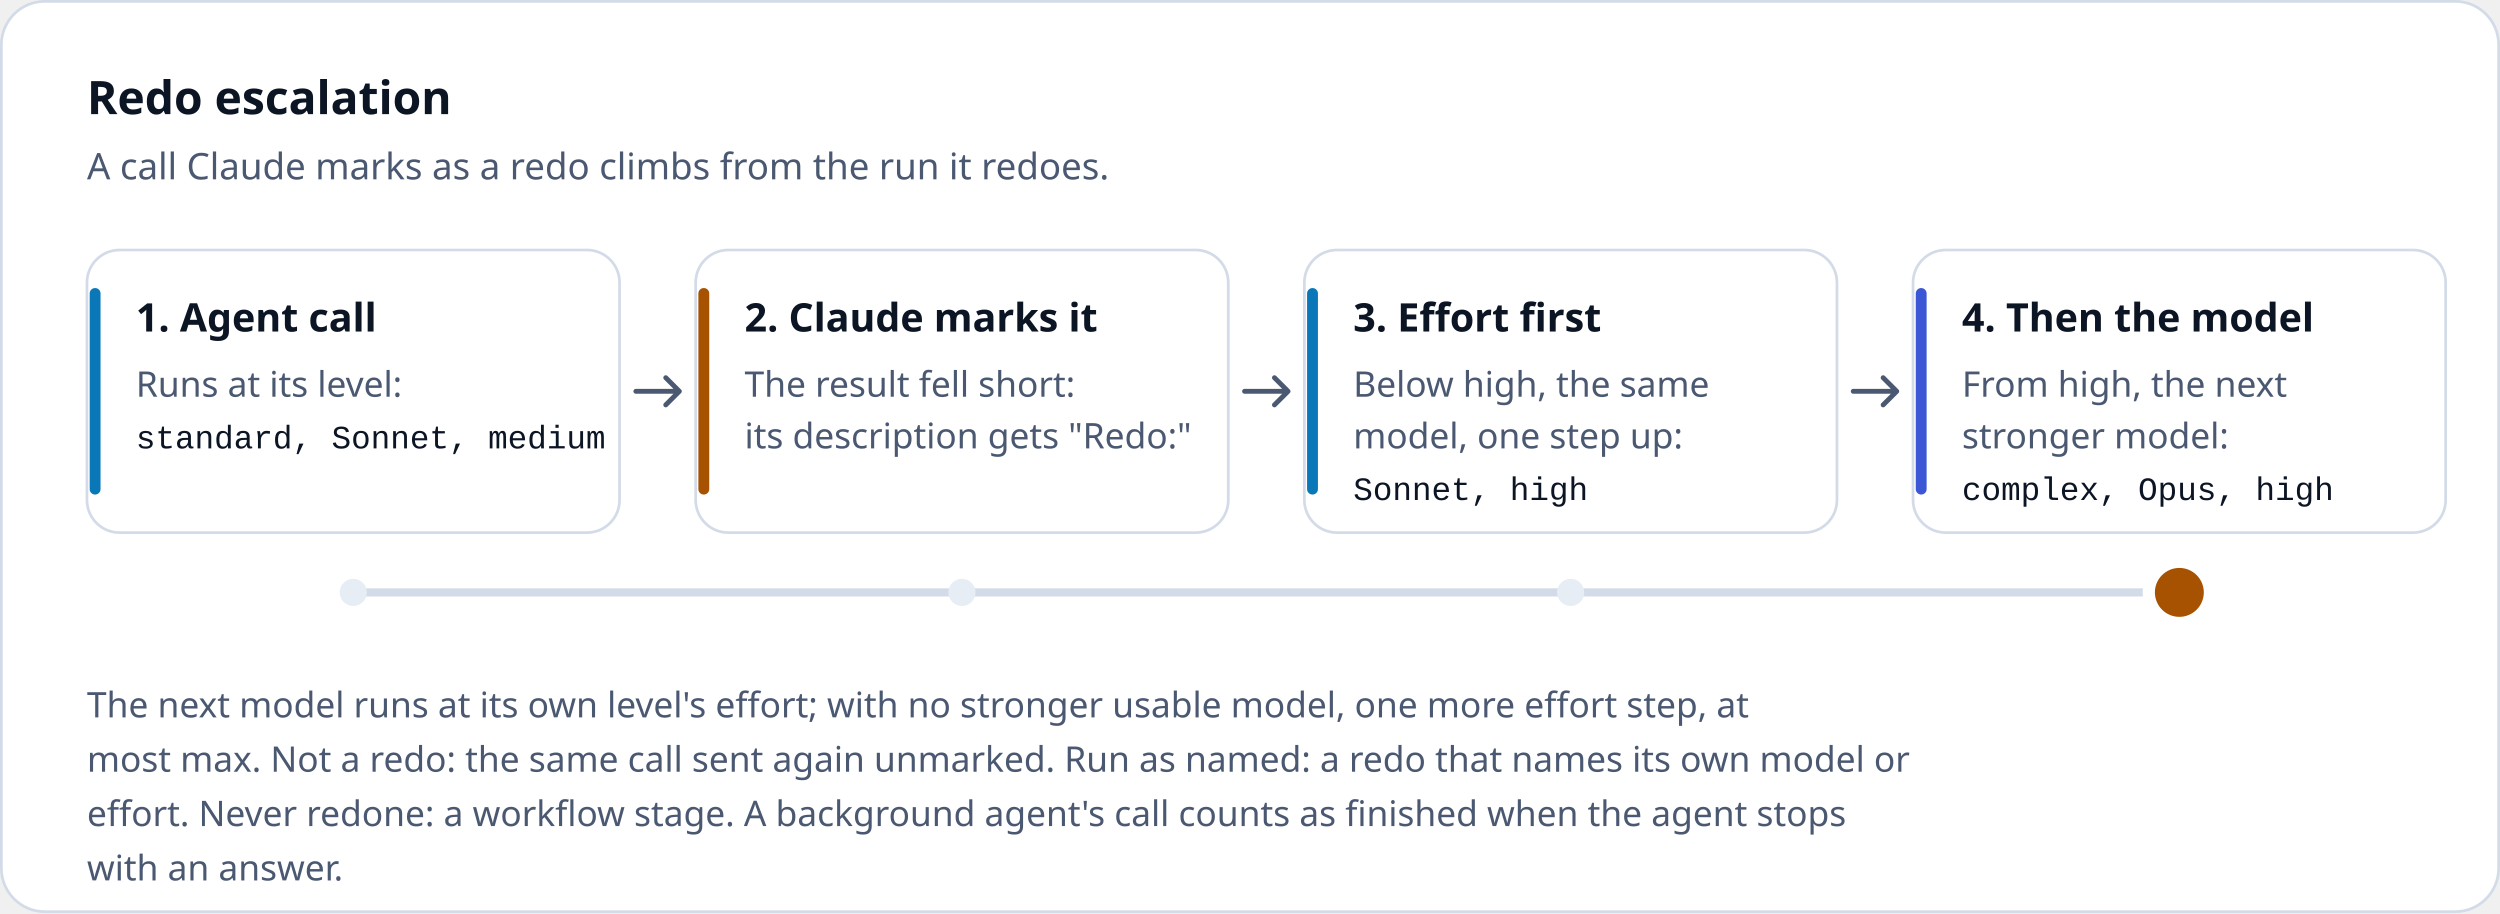
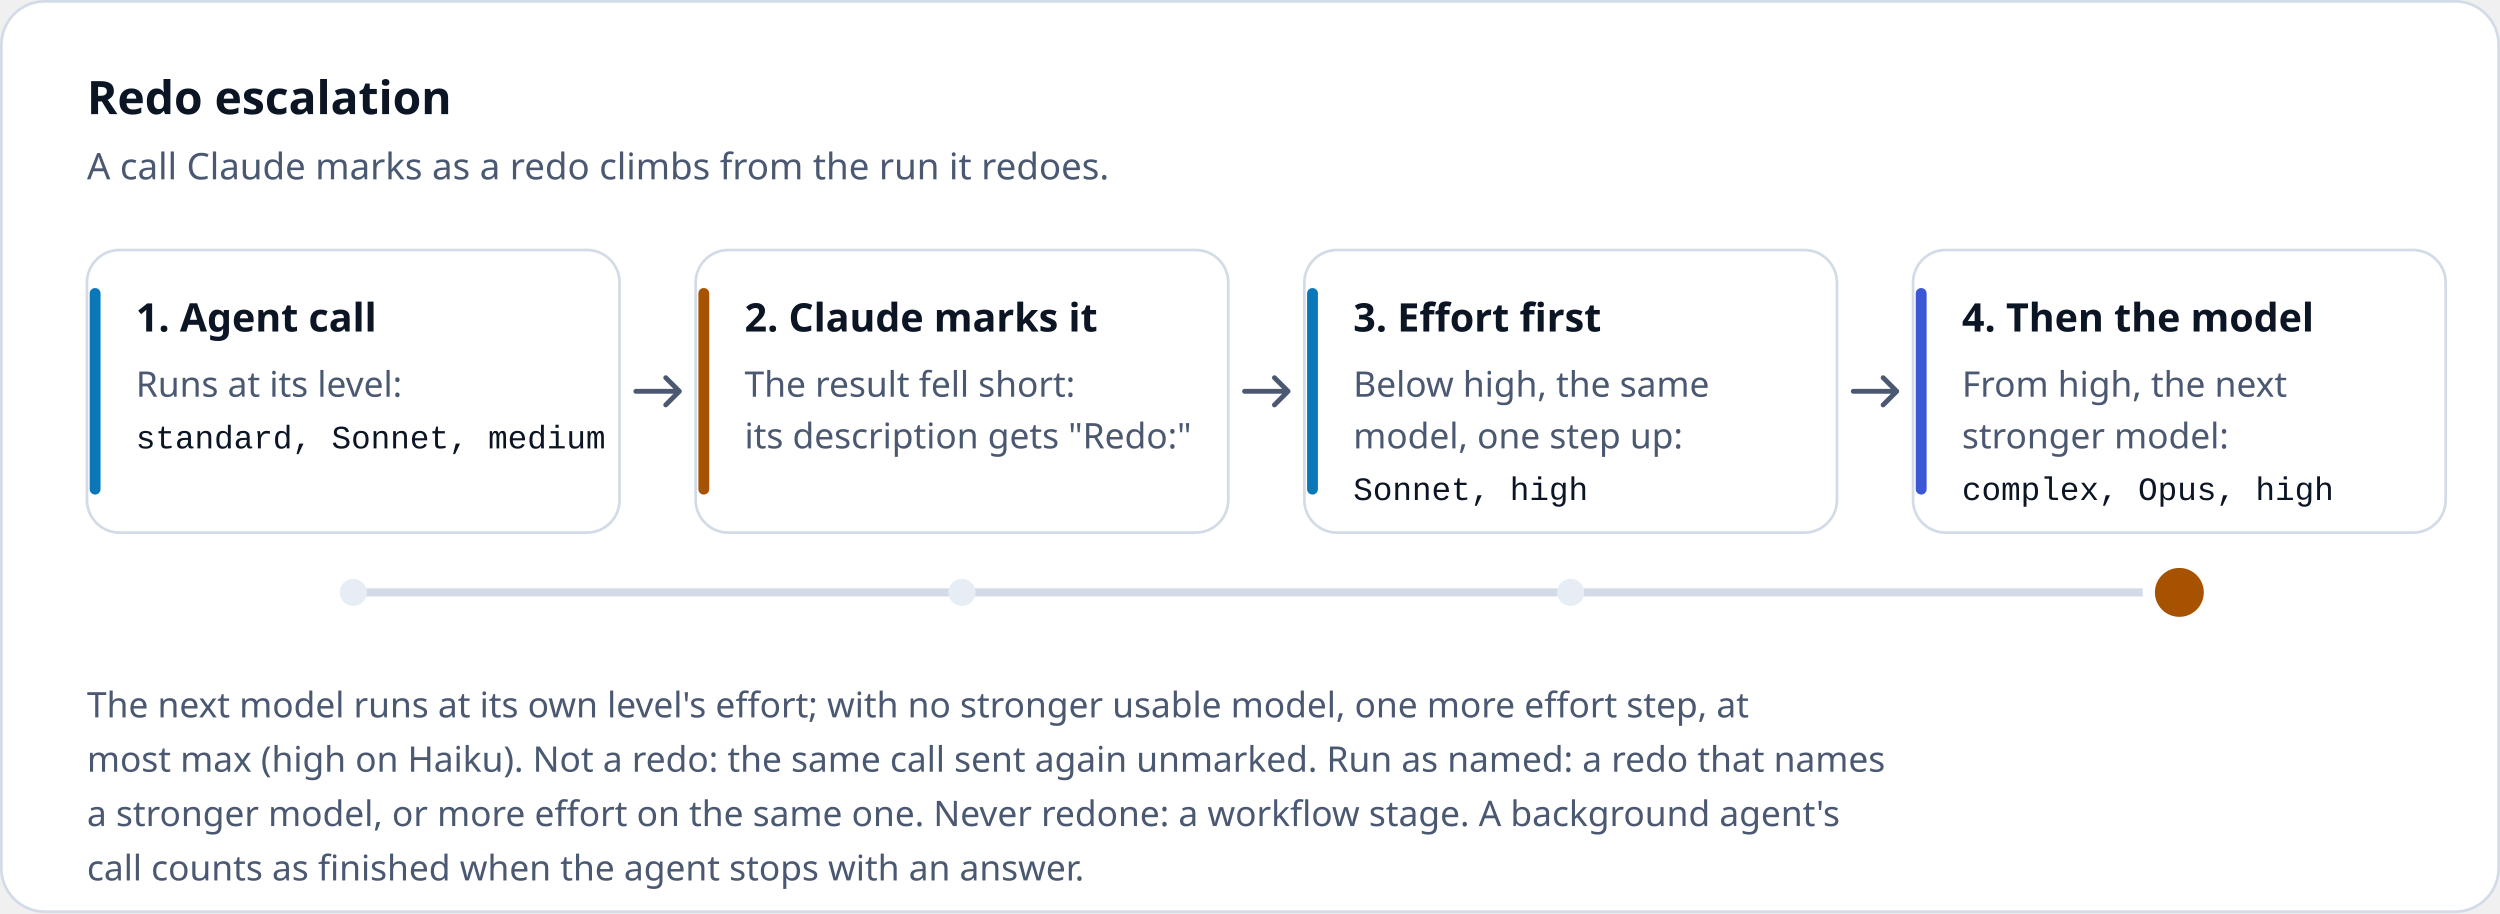
<svg xmlns="http://www.w3.org/2000/svg" viewBox="0 0 920 336" width="920" height="336" role="img" aria-label="A call runs at its level, for example standard on Sonnet at medium effort. When its result falls short, Claude marks a redo by starting the call's description with Redo. Below high effort, the redo runs the same model one effort step up, Sonnet at high. From high, the next redo runs the next stronger model at its own level's effort, complex on Opus at high.">
  <style>text{font-family:-apple-system, BlinkMacSystemFont, "Segoe UI", "Noto Sans", Helvetica, Arial, sans-serif}.mono{font-family:ui-monospace, SFMono-Regular, "SF Mono", Menlo, Consolas, "Liberation Mono", monospace}.b{font-weight:600}.card{fill:#FFFFFF;stroke:#D2DBE7}.ink{fill:#0C1524}.mut{fill:#4A5871}.faint{fill:#E7EDF5}.ln{stroke:#D2DBE7}.lnm{stroke:#4A5871}.rt{fill:#A65200}.rts{stroke:#A65200}.rtsoft{fill:#FFF1DE}.halo{stroke:#FFFFFF}.tag{fill:#FFFFFF}.r1{fill:#0E8C6F}.r1s{stroke:#0E8C6F}.r2{fill:#0A78B8}.r2s{stroke:#0A78B8}.r3{fill:#3B57D6}.r3s{stroke:#3B57D6}.r4{fill:#6D3FD1}.r4s{stroke:#6D3FD1}.r5{fill:#A72C8A}.r5s{stroke:#A72C8A}@media (prefers-color-scheme: dark){.card{fill:#0F1828;stroke:#26344B}.ink{fill:#E7EDF6}.mut{fill:#9BA9BD}.faint{fill:#1A263A}.ln{stroke:#26344B}.lnm{stroke:#9BA9BD}.rt{fill:#FFB23E}.rts{stroke:#FFB23E}.rtsoft{fill:#33260F}.halo{stroke:#0F1828}.tag{fill:#0C1524}.r1{fill:#38D3A8}.r1s{stroke:#38D3A8}.r2{fill:#45B4F2}.r2s{stroke:#45B4F2}.r3{fill:#8196FF}.r3s{stroke:#8196FF}.r4{fill:#AA8BFF}.r4s{stroke:#AA8BFF}.r5{fill:#F27BCD}.r5s{stroke:#F27BCD}}</style>
  <rect x="0.5" y="0.5" width="919" height="335" rx="16" class="card" />
  <text x="32" y="42" class="ink b" font-size="17">Redo escalation</text>
  <text x="32" y="66" class="mut" font-size="13.5">A call Claude marks as a redo climbs from the run it redoes.</text>
  <rect x="32" y="92" width="196" height="104" rx="12" class="card" stroke-width="1" />
  <rect x="33" y="106" width="4" height="76" rx="2" class="r2" />
  <text x="50" y="122" class="ink b" font-size="14.5">1. Agent call</text>
  <text x="50" y="146" class="mut" font-size="13">Runs at its level:</text>
  <text x="50" y="165" class="mono ink" font-size="12">standard, Sonnet, medium</text>
  <path d="M234 144H250M245 139L250 144L245 149" class="lnm" stroke-width="1.8" fill="none" stroke-linecap="round" stroke-linejoin="round" />
  <rect x="256" y="92" width="196" height="104" rx="12" class="card" stroke-width="1" />
  <rect x="257" y="106" width="4" height="76" rx="2" class="rt" />
  <text x="274" y="122" class="ink b" font-size="14.5">2. Claude marks it</text>
  <text x="274" y="146" class="mut" font-size="13">The result fell short:</text>
  <text x="274" y="165" class="mut" font-size="13">its description gets "Redo:"</text>
  <path d="M458 144H474M469 139L474 144L469 149" class="lnm" stroke-width="1.8" fill="none" stroke-linecap="round" stroke-linejoin="round" />
  <rect x="480" y="92" width="196" height="104" rx="12" class="card" stroke-width="1" />
  <rect x="481" y="106" width="4" height="76" rx="2" class="r2" />
  <text x="498" y="122" class="ink b" font-size="14.5">3. Effort first</text>
  <text x="498" y="146" class="mut" font-size="13">Below high, the same</text>
  <text x="498" y="165" class="mut" font-size="13">model, one step up:</text>
  <text x="498" y="184" class="mono ink" font-size="12">Sonnet, high</text>
  <path d="M682 144H698M693 139L698 144L693 149" class="lnm" stroke-width="1.8" fill="none" stroke-linecap="round" stroke-linejoin="round" />
  <rect x="704" y="92" width="196" height="104" rx="12" class="card" stroke-width="1" />
  <rect x="705" y="106" width="4" height="76" rx="2" class="r3" />
  <text x="722" y="122" class="ink b" font-size="14.5">4. Then the model</text>
  <text x="722" y="146" class="mut" font-size="13">From high, the next</text>
  <text x="722" y="165" class="mut" font-size="13">stronger model:</text>
  <text x="722" y="184" class="mono ink" font-size="12">complex, Opus, high</text>
  <path d="M130.0 218H802.0" class="ln" stroke-width="3" stroke-linecap="round" />
  <circle cx="130.0" cy="218" r="5" class="faint" />
  <circle cx="354.0" cy="218" r="5" class="faint" />
  <circle cx="578.0" cy="218" r="5" class="faint" />
  <circle cx="802.0" cy="218" r="5" class="faint" />
  <circle cx="802.0" cy="218" r="11" class="halo" fill="none" stroke-width="5" />
  <circle cx="802.0" cy="218" r="9" class="rt" />
  <text x="32" y="264" class="mut" font-size="13">The next model runs at its own level's effort; with no stronger usable model, one more effort step, at</text>
-   <text x="32" y="284" class="mut" font-size="13">most max. Not a redo: the same call sent again unmarked. Run as named: a redo that names its own model or</text>
-   <text x="32" y="304" class="mut" font-size="13">effort. Never redone: a workflow stage. A background agent's call counts as finished when the agent stops</text>
-   <text x="32" y="324" class="mut" font-size="13">with an answer.</text>
+   <text x="32" y="284" class="mut" font-size="13">most max (high on Haiku). Not a redo: the same call sent again unmarked. Run as named: a redo that names</text>
+   <text x="32" y="304" class="mut" font-size="13">a stronger model, or more effort on the same one. Never redone: a workflow stage. A background agent's</text>
+   <text x="32" y="324" class="mut" font-size="13">call counts as finished when the agent stops with an answer.</text>
</svg>
